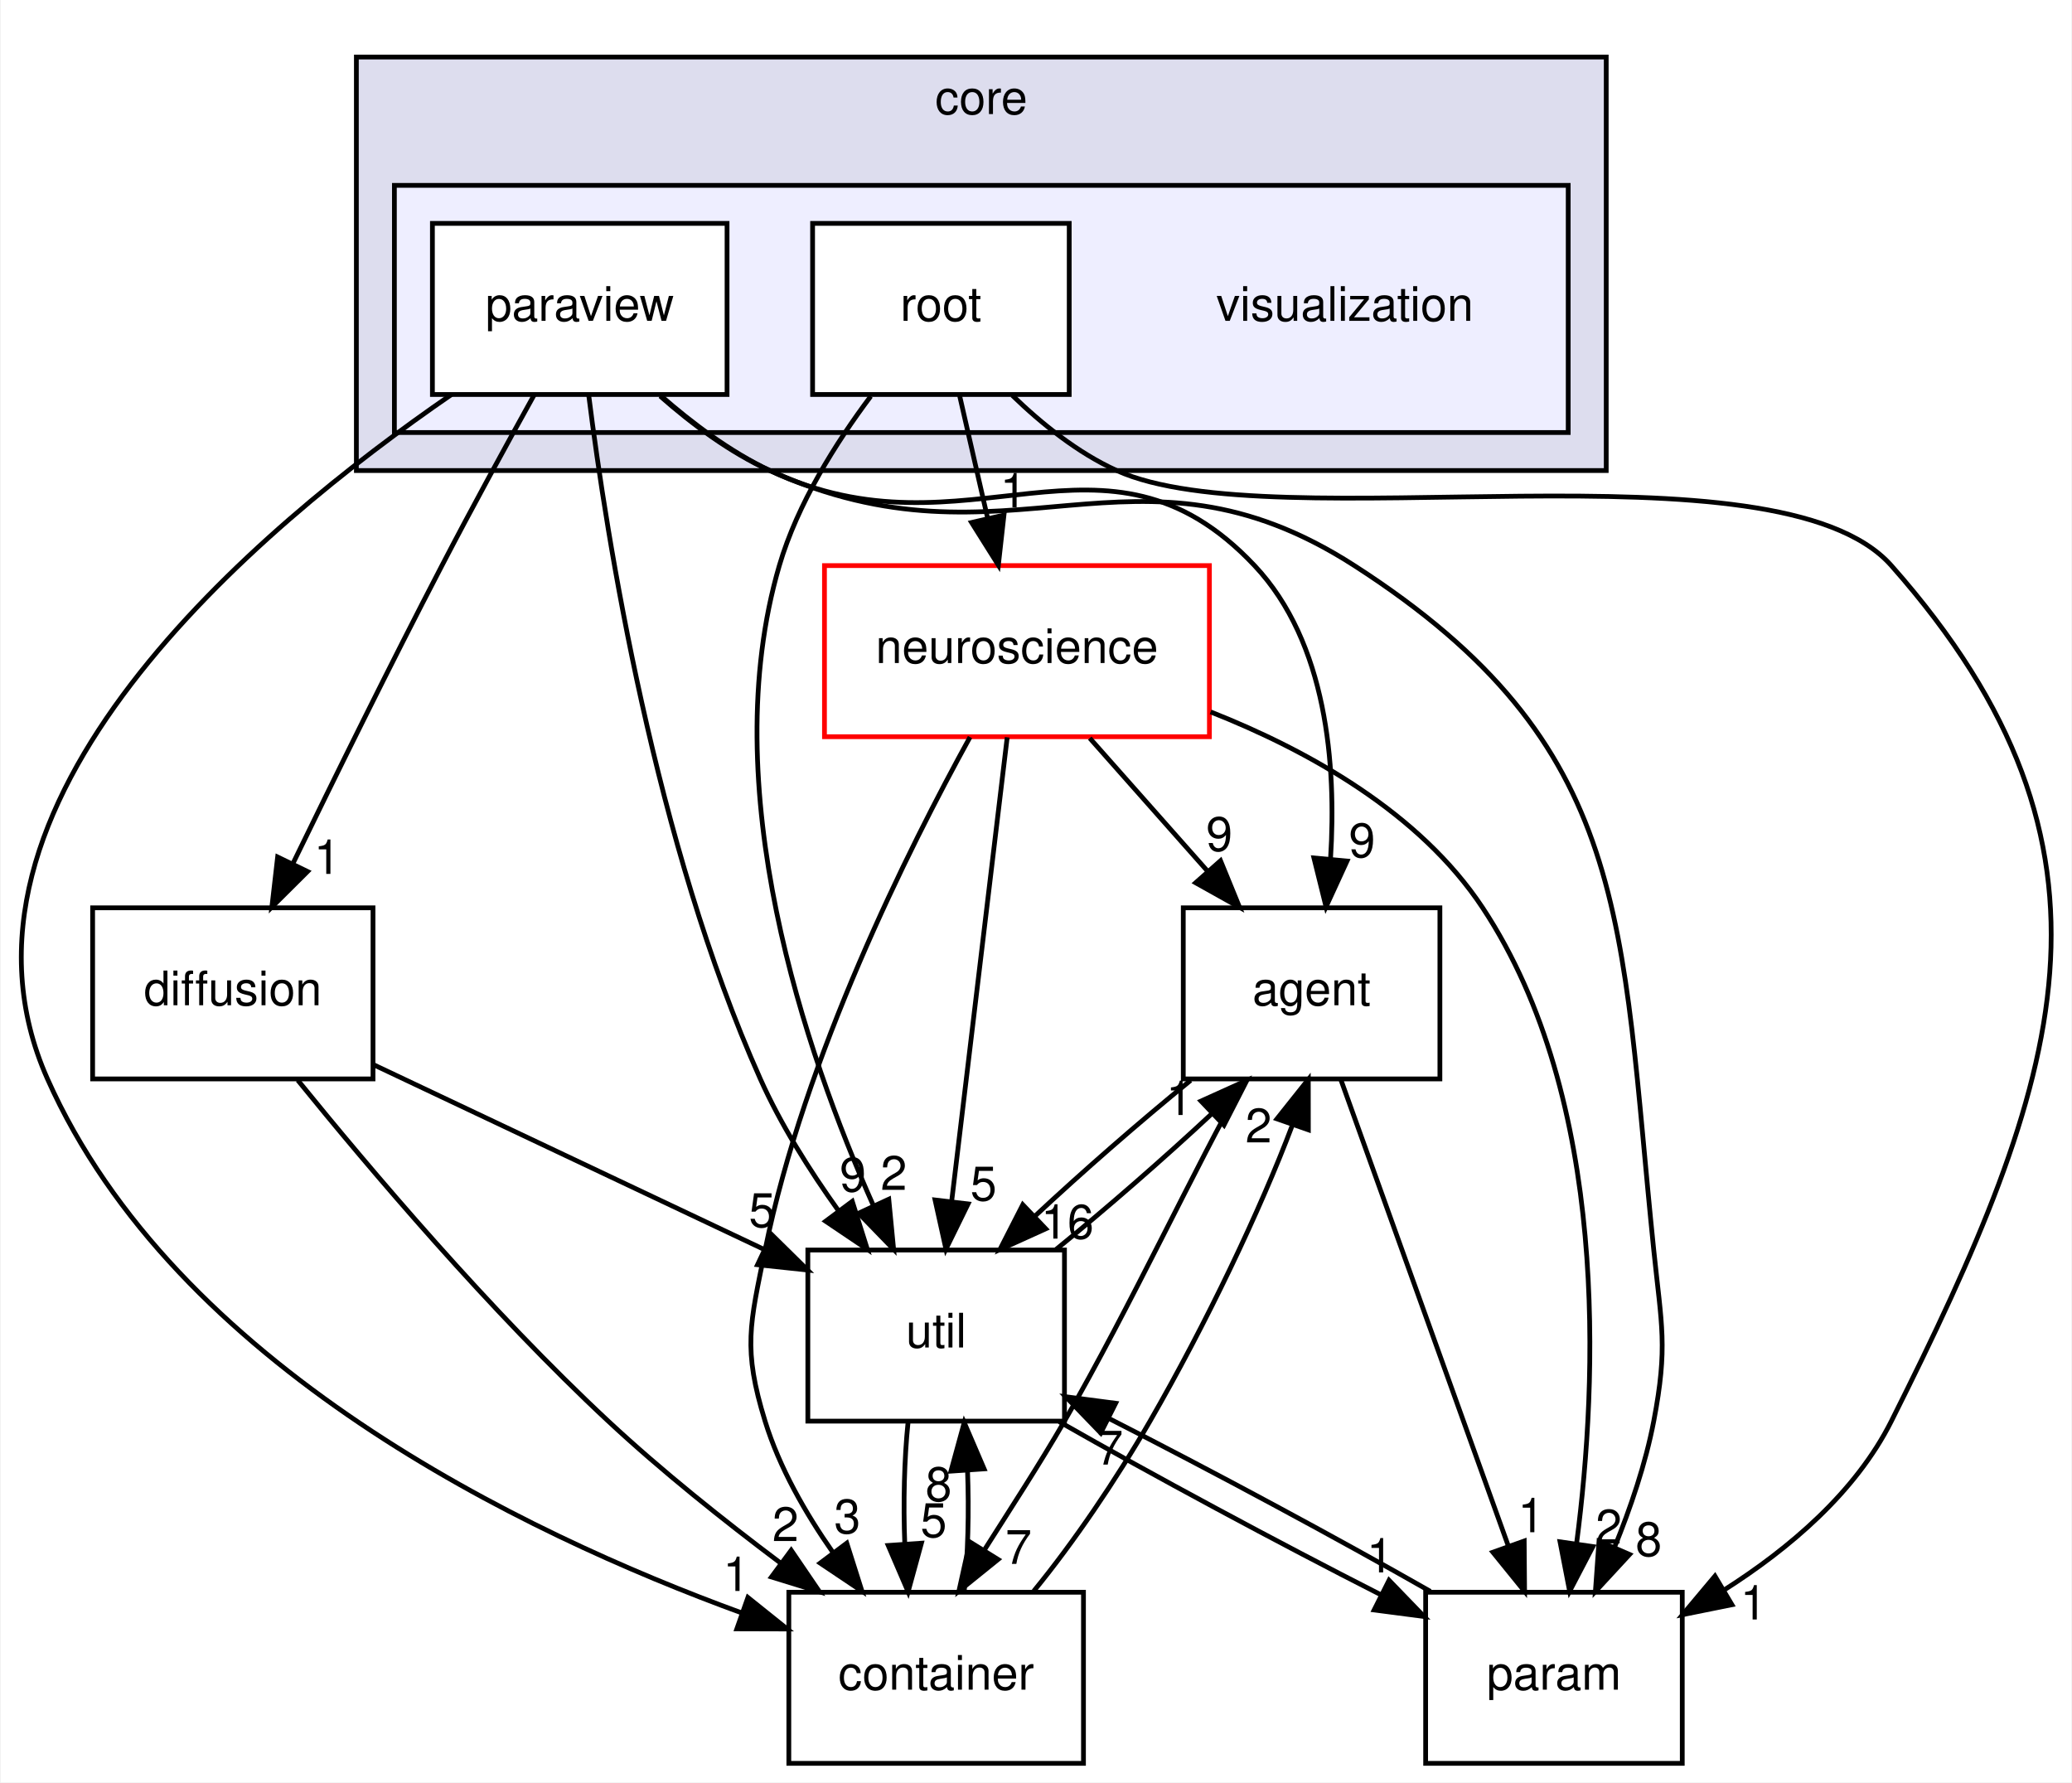
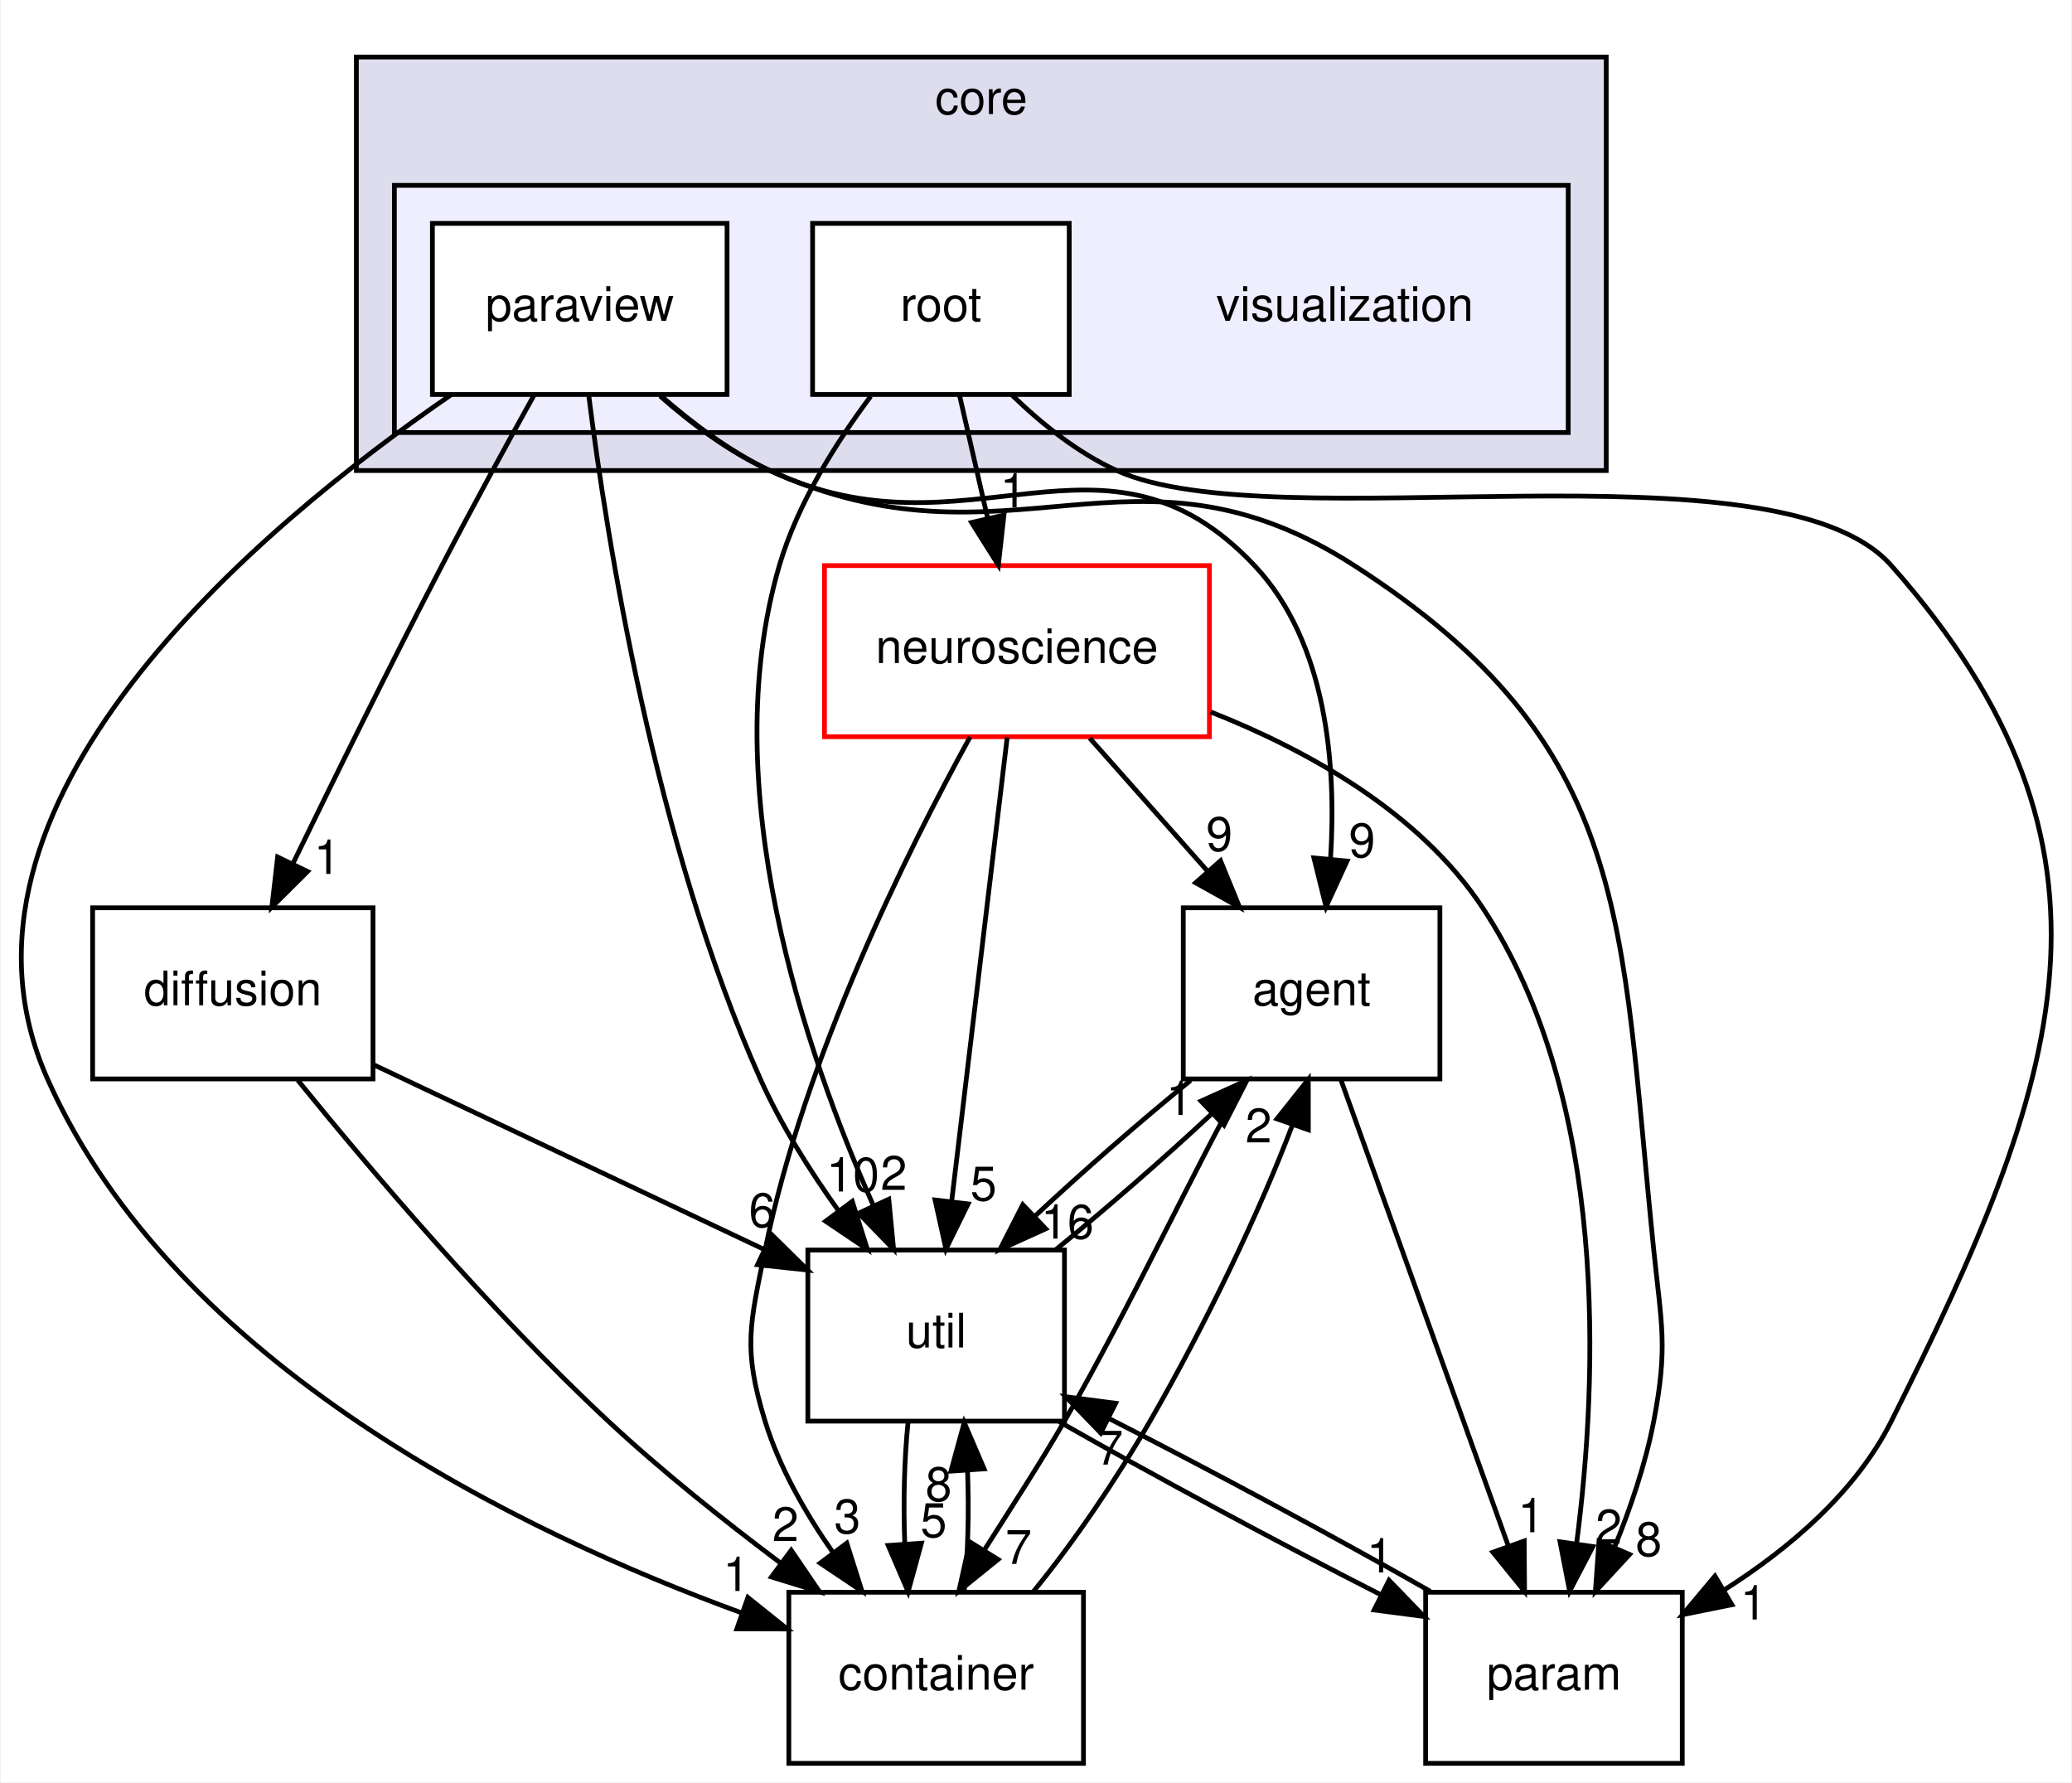
<svg xmlns="http://www.w3.org/2000/svg" xmlns:xlink="http://www.w3.org/1999/xlink" width="436pt" height="375pt" viewBox="0.00 0.00 435.70 375.00">
  <g id="graph0" class="graph" transform="scale(1 1) rotate(0) translate(4 371)">
    <polygon fill="white" stroke="transparent" points="-4,4 -4,-371 431.7,-371 431.7,4 -4,4" />
    <g id="clust1" class="cluster">
      <g id="a_clust1">
        <a xlink:href="dir_4270bfced15e0e73154b13468c7c9ad9.html" target="_top" xlink:title="core">
          <polygon fill="#ddddee" stroke="black" points="70.84,-272 70.84,-359 333.84,-359 333.84,-272 70.84,-272" />
          <text text-anchor="middle" x="202.34" y="-347" font-family="Helvetica,sans-Serif" font-size="10.00">core</text>
        </a>
      </g>
    </g>
    <g id="clust2" class="cluster">
      <g id="a_clust2">
        <a xlink:href="dir_495c398245f1b03c2187e57d110c3617.html" target="_top">
          <polygon fill="#eeeeff" stroke="black" points="78.84,-280 78.84,-332 325.84,-332 325.84,-280 78.84,-280" />
        </a>
      </g>
    </g>
    <g id="node1" class="node">
      <text text-anchor="middle" x="278.84" y="-303.5" font-family="Helvetica,sans-Serif" font-size="10.00">visualization</text>
    </g>
    <g id="node2" class="node">
      <g id="a_node2">
        <a xlink:href="dir_3aa7801462393104955ed6c120541043.html" target="_top" xlink:title="paraview">
          <polygon fill="white" stroke="black" points="148.84,-324 86.84,-324 86.84,-288 148.84,-288 148.84,-324" />
          <text text-anchor="middle" x="117.84" y="-303.5" font-family="Helvetica,sans-Serif" font-size="10.00">paraview</text>
        </a>
      </g>
    </g>
    <g id="node4" class="node">
      <g id="a_node4">
        <a xlink:href="dir_38a3a31c3d1487b433ec02088da4dbcb.html" target="_top" xlink:title="agent">
          <polygon fill="none" stroke="black" points="298.84,-180 244.84,-180 244.84,-144 298.84,-144 298.84,-180" />
          <text text-anchor="middle" x="271.84" y="-159.5" font-family="Helvetica,sans-Serif" font-size="10.00">agent</text>
        </a>
      </g>
    </g>
    <g id="edge1" class="edge">
      <path fill="none" stroke="black" d="M134.84,-287.8C141.5,-281.96 149.54,-275.93 157.84,-272 199.6,-252.25 228.16,-285.62 259.84,-252 275.08,-235.82 277.07,-210.05 275.83,-190.4" />
      <polygon fill="black" stroke="black" points="279.3,-189.84 274.88,-180.21 272.33,-190.49 279.3,-189.84" />
      <g id="a_edge1-headlabel">
        <a xlink:href="dir_000018_000001.html" target="_top" xlink:title="9">
          <text text-anchor="middle" x="282.46" y="-190.65" font-family="Helvetica,sans-Serif" font-size="10.00">9</text>
        </a>
      </g>
    </g>
    <g id="node6" class="node">
      <g id="a_node6">
        <a xlink:href="dir_459a7c9a427a2877b0db19c6b8d6e89d.html" target="_top" xlink:title="util">
          <polygon fill="none" stroke="black" points="219.84,-108 165.84,-108 165.84,-72 219.84,-72 219.84,-108" />
          <text text-anchor="middle" x="192.84" y="-87.5" font-family="Helvetica,sans-Serif" font-size="10.00">util</text>
        </a>
      </g>
    </g>
    <g id="edge2" class="edge">
      <path fill="none" stroke="black" d="M119.73,-287.87C123.52,-257.69 133.67,-193.55 155.84,-144 160.12,-134.42 166.21,-124.77 172.22,-116.37" />
      <polygon fill="black" stroke="black" points="175.19,-118.24 178.37,-108.14 169.58,-114.06 175.19,-118.24" />
      <g id="a_edge2-headlabel">
-         <a xlink:href="dir_000018_000016.html" target="_top" xlink:title="9">
-           <text text-anchor="middle" x="175.32" y="-120.32" font-family="Helvetica,sans-Serif" font-size="10.00">9</text>
+         <a xlink:href="dir_000018_000016.html" target="_top" xlink:title="10">
+           <text text-anchor="middle" x="175.32" y="-120.32" font-family="Helvetica,sans-Serif" font-size="10.00">10</text>
        </a>
      </g>
    </g>
    <g id="node7" class="node">
      <g id="a_node7">
        <a xlink:href="dir_1b63f22ff36ffa98be356425464e796a.html" target="_top" xlink:title="container">
          <polygon fill="none" stroke="black" points="223.84,-36 161.84,-36 161.84,0 223.84,0 223.84,-36" />
          <text text-anchor="middle" x="192.84" y="-15.5" font-family="Helvetica,sans-Serif" font-size="10.00">container</text>
        </a>
      </g>
    </g>
    <g id="edge3" class="edge">
      <path fill="none" stroke="black" d="M90.86,-288C50.11,-260 -19.79,-201.54 5.84,-144 32.68,-83.72 105.57,-48.56 152.01,-31.62" />
      <polygon fill="black" stroke="black" points="153.23,-34.9 161.5,-28.27 150.9,-28.3 153.23,-34.9" />
      <g id="a_edge3-headlabel">
        <a xlink:href="dir_000018_000006.html" target="_top" xlink:title="1">
          <text text-anchor="middle" x="150.78" y="-36.27" font-family="Helvetica,sans-Serif" font-size="10.00">1</text>
        </a>
      </g>
    </g>
    <g id="node8" class="node">
      <g id="a_node8">
        <a xlink:href="dir_5ebdcd3357439e88ebe308e37e8e7665.html" target="_top" xlink:title="diffusion">
          <polygon fill="none" stroke="black" points="74.34,-180 15.34,-180 15.34,-144 74.34,-144 74.34,-180" />
          <text text-anchor="middle" x="44.84" y="-159.5" font-family="Helvetica,sans-Serif" font-size="10.00">diffusion</text>
        </a>
      </g>
    </g>
    <g id="edge4" class="edge">
      <path fill="none" stroke="black" d="M108.25,-287.91C102.51,-277.57 95.13,-264.1 88.84,-252 77.96,-231.1 66.15,-207.15 57.51,-189.36" />
      <polygon fill="black" stroke="black" points="60.57,-187.64 53.06,-180.17 54.27,-190.69 60.57,-187.64" />
      <g id="a_edge4-headlabel">
        <a xlink:href="dir_000018_000007.html" target="_top" xlink:title="1">
          <text text-anchor="middle" x="64.69" y="-187.14" font-family="Helvetica,sans-Serif" font-size="10.00">1</text>
        </a>
      </g>
    </g>
    <g id="node9" class="node">
      <g id="a_node9">
        <a xlink:href="dir_7155ef3ffc36b95c2fce4bd5b1f8d366.html" target="_top" xlink:title="param">
          <polygon fill="none" stroke="black" points="349.84,-36 295.84,-36 295.84,0 349.84,0 349.84,-36" />
          <text text-anchor="middle" x="322.84" y="-15.5" font-family="Helvetica,sans-Serif" font-size="10.00">param</text>
        </a>
      </g>
    </g>
    <g id="edge5" class="edge">
      <path fill="none" stroke="black" d="M134.77,-287.66C141.42,-281.8 149.47,-275.79 157.84,-272 208.28,-249.14 234.27,-281.98 280.84,-252 339.57,-214.19 336.68,-177.49 343.84,-108 345.48,-92.08 346.84,-87.72 343.84,-72 342.13,-63.06 338.94,-53.7 335.55,-45.37" />
      <polygon fill="black" stroke="black" points="338.75,-43.95 331.56,-36.17 332.32,-46.73 338.75,-43.95" />
      <g id="a_edge5-headlabel">
        <a xlink:href="dir_000018_000014.html" target="_top" xlink:title="8">
          <text text-anchor="middle" x="342.78" y="-43.62" font-family="Helvetica,sans-Serif" font-size="10.00">8</text>
        </a>
      </g>
    </g>
    <g id="node3" class="node">
      <g id="a_node3">
        <a xlink:href="dir_59bd306e5d07f3d465d7156b17d09fee.html" target="_top" xlink:title="root">
          <polygon fill="white" stroke="black" points="220.84,-324 166.84,-324 166.84,-288 220.84,-288 220.84,-324" />
          <text text-anchor="middle" x="193.84" y="-303.5" font-family="Helvetica,sans-Serif" font-size="10.00">root</text>
        </a>
      </g>
    </g>
    <g id="node5" class="node">
      <g id="a_node5">
        <a xlink:href="dir_19355cc319126bb51dcdac43ee2050e0.html" target="_top" xlink:title="neuroscience">
          <polygon fill="white" stroke="red" points="250.34,-252 169.34,-252 169.34,-216 250.34,-216 250.34,-252" />
          <text text-anchor="middle" x="209.84" y="-231.5" font-family="Helvetica,sans-Serif" font-size="10.00">neuroscience</text>
        </a>
      </g>
    </g>
    <g id="edge18" class="edge">
      <path fill="none" stroke="black" d="M197.79,-287.7C199.56,-279.98 201.67,-270.71 203.64,-262.11" />
      <polygon fill="black" stroke="black" points="207.11,-262.63 205.93,-252.1 200.29,-261.07 207.11,-262.63" />
      <g id="a_edge18-headlabel">
        <a xlink:href="dir_000019_000015.html" target="_top" xlink:title="1">
          <text text-anchor="middle" x="209.08" y="-264.27" font-family="Helvetica,sans-Serif" font-size="10.00">1</text>
        </a>
      </g>
    </g>
    <g id="edge19" class="edge">
      <path fill="none" stroke="black" d="M179.08,-287.63C171.75,-277.85 163.65,-265.01 159.84,-252 146.16,-205.35 165.31,-149.48 179.64,-117.33" />
      <polygon fill="black" stroke="black" points="182.87,-118.69 183.89,-108.15 176.52,-115.75 182.87,-118.69" />
      <g id="a_edge19-headlabel">
        <a xlink:href="dir_000019_000016.html" target="_top" xlink:title="2">
          <text text-anchor="middle" x="183.93" y="-120.65" font-family="Helvetica,sans-Serif" font-size="10.00">2</text>
        </a>
      </g>
    </g>
    <g id="edge20" class="edge">
      <path fill="none" stroke="black" d="M208.86,-287.82C215.05,-281.83 222.68,-275.69 230.84,-272 264.08,-256.95 369.65,-279.33 393.84,-252 446.85,-192.09 429.7,-143.51 393.84,-72 386.32,-57 372.31,-45.16 358.71,-36.51" />
      <polygon fill="black" stroke="black" points="360.29,-33.38 349.91,-31.28 356.72,-39.4 360.29,-33.38" />
      <g id="a_edge20-headlabel">
        <a xlink:href="dir_000019_000014.html" target="_top" xlink:title="1">
          <text text-anchor="middle" x="364.83" y="-30.27" font-family="Helvetica,sans-Serif" font-size="10.00">1</text>
        </a>
      </g>
    </g>
    <g id="edge6" class="edge">
      <path fill="none" stroke="black" d="M246.39,-143.7C235.74,-135.05 223.6,-124.45 213.51,-115.03" />
      <polygon fill="black" stroke="black" points="215.9,-112.47 206.25,-108.1 211.07,-117.54 215.9,-112.47" />
      <g id="a_edge6-headlabel">
        <a xlink:href="dir_000001_000016.html" target="_top" xlink:title="16">
          <text text-anchor="middle" x="220.46" y="-110.4" font-family="Helvetica,sans-Serif" font-size="10.00">16</text>
        </a>
      </g>
    </g>
    <g id="edge7" class="edge">
      <path fill="none" stroke="black" d="M257.79,-143.89C247.43,-125.68 233.82,-96.23 219.84,-72 214.61,-62.94 208.37,-53.39 203.01,-44.93" />
      <polygon fill="black" stroke="black" points="205.87,-42.9 197.63,-36.25 199.92,-46.59 205.87,-42.9" />
      <g id="a_edge7-headlabel">
        <a xlink:href="dir_000001_000006.html" target="_top" xlink:title="7">
          <text text-anchor="middle" x="210.18" y="-41.96" font-family="Helvetica,sans-Serif" font-size="10.00">7</text>
        </a>
      </g>
    </g>
    <g id="edge8" class="edge">
      <path fill="none" stroke="black" d="M277.99,-143.87C286.76,-119.46 302.93,-74.43 313.27,-45.64" />
      <polygon fill="black" stroke="black" points="316.58,-46.78 316.66,-36.19 309.99,-44.42 316.58,-46.78" />
      <g id="a_edge8-headlabel">
        <a xlink:href="dir_000001_000014.html" target="_top" xlink:title="1">
          <text text-anchor="middle" x="318.03" y="-48.63" font-family="Helvetica,sans-Serif" font-size="10.00">1</text>
        </a>
      </g>
    </g>
    <g id="edge9" class="edge">
      <path fill="none" stroke="black" d="M225.16,-215.7C232.6,-207.3 241.66,-197.07 249.82,-187.86" />
      <polygon fill="black" stroke="black" points="252.68,-189.91 256.69,-180.1 247.44,-185.27 252.68,-189.91" />
      <g id="a_edge9-headlabel">
        <a xlink:href="dir_000015_000001.html" target="_top" xlink:title="9">
          <text text-anchor="middle" x="252.42" y="-191.98" font-family="Helvetica,sans-Serif" font-size="10.00">9</text>
        </a>
      </g>
    </g>
    <g id="edge10" class="edge">
      <path fill="none" stroke="black" d="M207.79,-215.87C204.89,-191.67 199.57,-147.21 196.12,-118.39" />
      <polygon fill="black" stroke="black" points="199.56,-117.7 194.9,-108.19 192.61,-118.53 199.56,-117.7" />
      <g id="a_edge10-headlabel">
        <a xlink:href="dir_000015_000016.html" target="_top" xlink:title="5">
          <text text-anchor="middle" x="202.81" y="-118.43" font-family="Helvetica,sans-Serif" font-size="10.00">5</text>
        </a>
      </g>
    </g>
    <g id="edge11" class="edge">
      <path fill="none" stroke="black" d="M199.97,-215.92C187.05,-192.49 165.1,-148.65 156.84,-108 153.65,-92.32 152.13,-87.29 156.84,-72 159.85,-62.22 165.34,-52.62 171.15,-44.33" />
      <polygon fill="black" stroke="black" points="174.03,-46.33 177.23,-36.23 168.43,-42.13 174.03,-46.33" />
      <g id="a_edge11-headlabel">
        <a xlink:href="dir_000015_000006.html" target="_top" xlink:title="3">
          <text text-anchor="middle" x="174.15" y="-48.41" font-family="Helvetica,sans-Serif" font-size="10.00">3</text>
        </a>
      </g>
    </g>
    <g id="edge12" class="edge">
      <path fill="none" stroke="black" d="M250.59,-221.22C271.21,-213.07 294.61,-200.01 307.84,-180 334.51,-139.64 332.07,-80.65 327.62,-46.41" />
      <polygon fill="black" stroke="black" points="331.04,-45.61 326.14,-36.22 324.12,-46.61 331.04,-45.61" />
      <g id="a_edge12-headlabel">
        <a xlink:href="dir_000015_000014.html" target="_top" xlink:title="2">
          <text text-anchor="middle" x="334.37" y="-46.26" font-family="Helvetica,sans-Serif" font-size="10.00">2</text>
        </a>
      </g>
    </g>
    <g id="edge13" class="edge">
      <path fill="none" stroke="black" d="M218.04,-108.1C228.66,-116.72 240.81,-127.32 250.93,-136.76" />
      <polygon fill="black" stroke="black" points="248.57,-139.34 258.23,-143.7 253.4,-134.27 248.57,-139.34" />
      <g id="a_edge13-headlabel">
        <a xlink:href="dir_000016_000001.html" target="_top" xlink:title="1">
          <text text-anchor="middle" x="244.01" y="-136.41" font-family="Helvetica,sans-Serif" font-size="10.00">1</text>
        </a>
      </g>
    </g>
    <g id="edge14" class="edge">
      <path fill="none" stroke="black" d="M186.92,-71.7C186.13,-63.98 185.9,-54.71 186.24,-46.11" />
      <polygon fill="black" stroke="black" points="189.74,-46.32 186.94,-36.1 182.75,-45.84 189.74,-46.32" />
      <g id="a_edge14-headlabel">
        <a xlink:href="dir_000016_000006.html" target="_top" xlink:title="5">
          <text text-anchor="middle" x="192.32" y="-47.61" font-family="Helvetica,sans-Serif" font-size="10.00">5</text>
        </a>
      </g>
    </g>
    <g id="edge15" class="edge">
      <path fill="none" stroke="black" d="M218.74,-71.88C238.14,-60.81 264.78,-46.47 286.32,-35.52" />
      <polygon fill="black" stroke="black" points="288.14,-38.52 295.51,-30.9 285,-32.27 288.14,-38.52" />
      <g id="a_edge15-headlabel">
        <a xlink:href="dir_000016_000014.html" target="_top" xlink:title="1">
          <text text-anchor="middle" x="286.21" y="-40.17" font-family="Helvetica,sans-Serif" font-size="10.00">1</text>
        </a>
      </g>
    </g>
    <g id="edge16" class="edge">
      <path fill="none" stroke="black" d="M213.38,-36.25C221.72,-46.42 230.72,-59.67 237.84,-72 249.58,-92.35 261.06,-116.38 267.82,-134.34" />
      <polygon fill="black" stroke="black" points="264.55,-135.6 271.15,-143.89 271.16,-133.29 264.55,-135.6" />
      <g id="a_edge16-headlabel">
        <a xlink:href="dir_000006_000001.html" target="_top" xlink:title="2">
          <text text-anchor="middle" x="260.69" y="-130.64" font-family="Helvetica,sans-Serif" font-size="10.00">2</text>
        </a>
      </g>
    </g>
    <g id="edge17" class="edge">
      <path fill="none" stroke="black" d="M198.73,-36.1C199.54,-43.79 199.77,-53.05 199.44,-61.67" />
      <polygon fill="black" stroke="black" points="195.95,-61.48 198.75,-71.7 202.93,-61.96 195.95,-61.48" />
      <g id="a_edge17-headlabel">
        <a xlink:href="dir_000006_000016.html" target="_top" xlink:title="8">
          <text text-anchor="middle" x="193.36" y="-55.2" font-family="Helvetica,sans-Serif" font-size="10.00">8</text>
        </a>
      </g>
    </g>
    <g id="edge21" class="edge">
      <path fill="none" stroke="black" d="M74.43,-147C98.07,-135.82 131.3,-120.11 156.54,-108.17" />
      <polygon fill="black" stroke="black" points="158.24,-111.23 165.79,-103.79 155.25,-104.91 158.24,-111.23" />
      <g id="a_edge21-headlabel">
-         <a xlink:href="dir_000007_000016.html" target="_top" xlink:title="5">
-           <text text-anchor="middle" x="156.21" y="-112.84" font-family="Helvetica,sans-Serif" font-size="10.00">5</text>
+         <a xlink:href="dir_000007_000016.html" target="_top" xlink:title="6">
+           <text text-anchor="middle" x="156.21" y="-112.84" font-family="Helvetica,sans-Serif" font-size="10.00">6</text>
        </a>
      </g>
    </g>
    <g id="edge22" class="edge">
      <path fill="none" stroke="black" d="M58.51,-143.73C73.6,-125.12 99.04,-95.09 123.84,-72 135.04,-61.56 148.2,-51.08 160,-42.22" />
      <polygon fill="black" stroke="black" points="162.34,-44.84 168.3,-36.09 158.18,-39.21 162.34,-44.84" />
      <g id="a_edge22-headlabel">
        <a xlink:href="dir_000007_000006.html" target="_top" xlink:title="2">
          <text text-anchor="middle" x="161.14" y="-46.76" font-family="Helvetica,sans-Serif" font-size="10.00">2</text>
        </a>
      </g>
    </g>
    <g id="edge23" class="edge">
      <path fill="none" stroke="black" d="M296.82,-36.19C277.4,-47.27 250.79,-61.58 229.28,-72.52" />
      <polygon fill="black" stroke="black" points="227.47,-69.51 220.11,-77.13 230.61,-75.76 227.47,-69.51" />
      <g id="a_edge23-headlabel">
        <a xlink:href="dir_000014_000016.html" target="_top" xlink:title="7">
          <text text-anchor="middle" x="229.41" y="-62.86" font-family="Helvetica,sans-Serif" font-size="10.00">7</text>
        </a>
      </g>
    </g>
  </g>
</svg>
